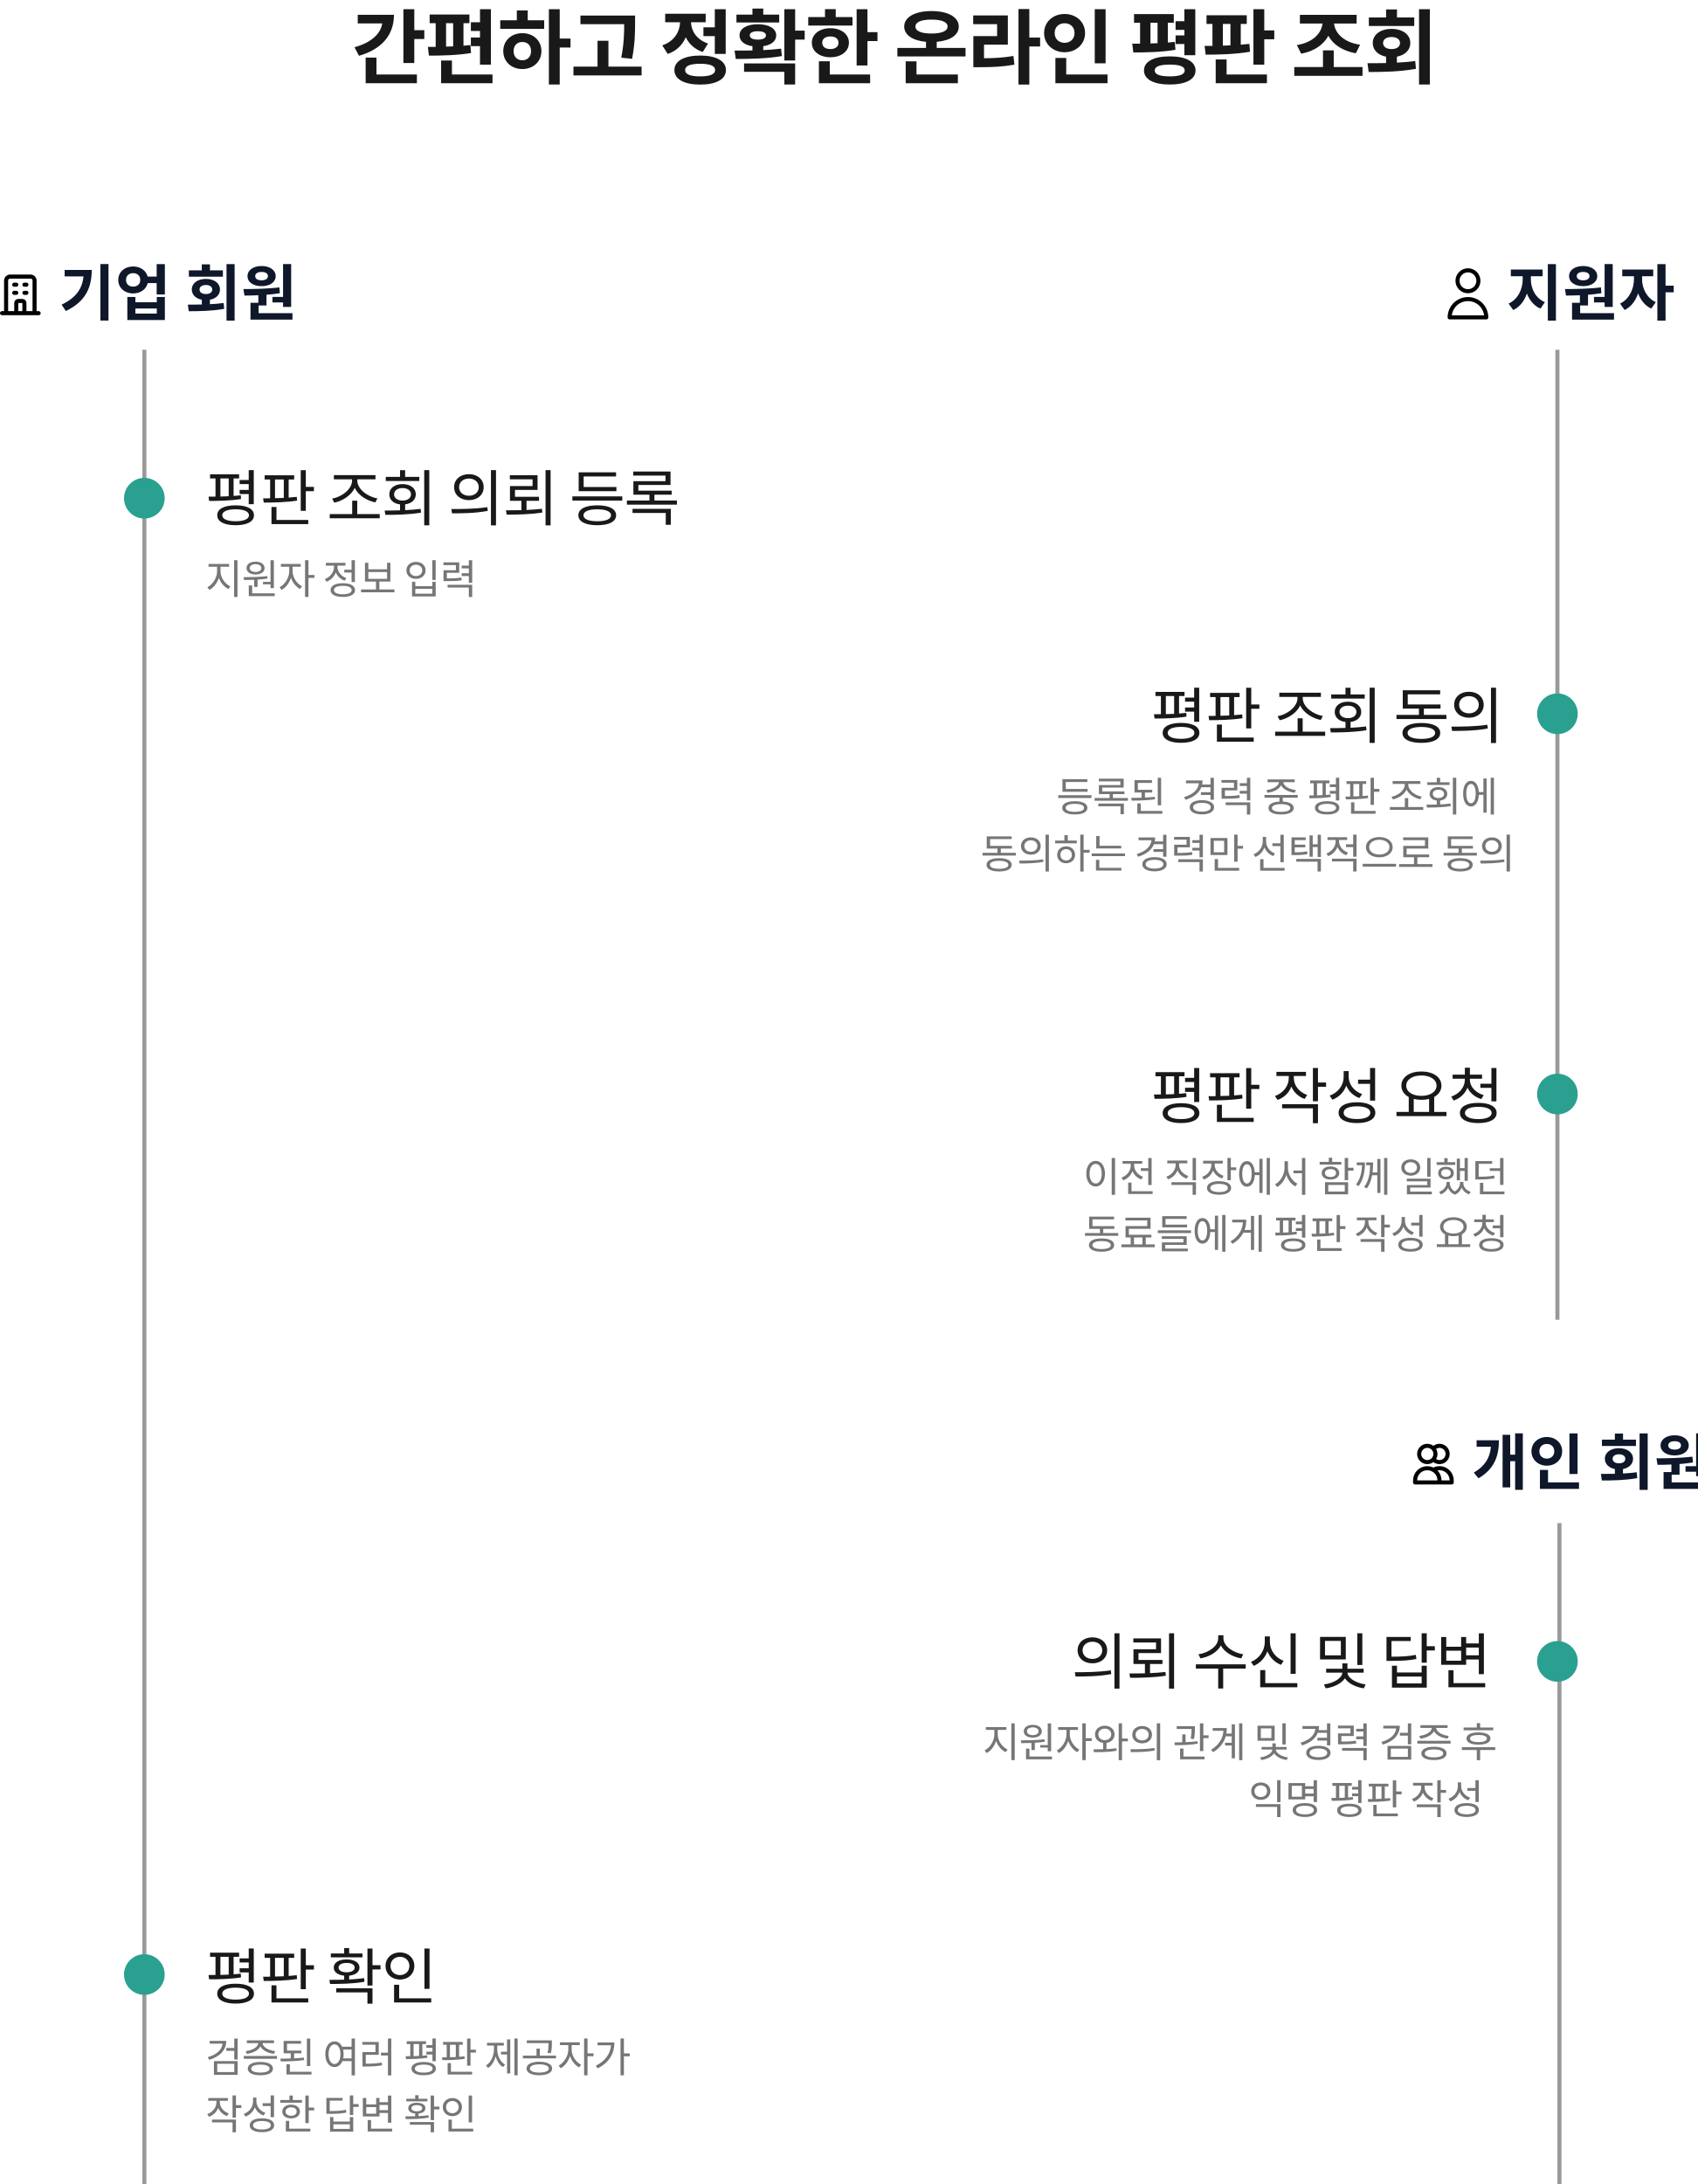
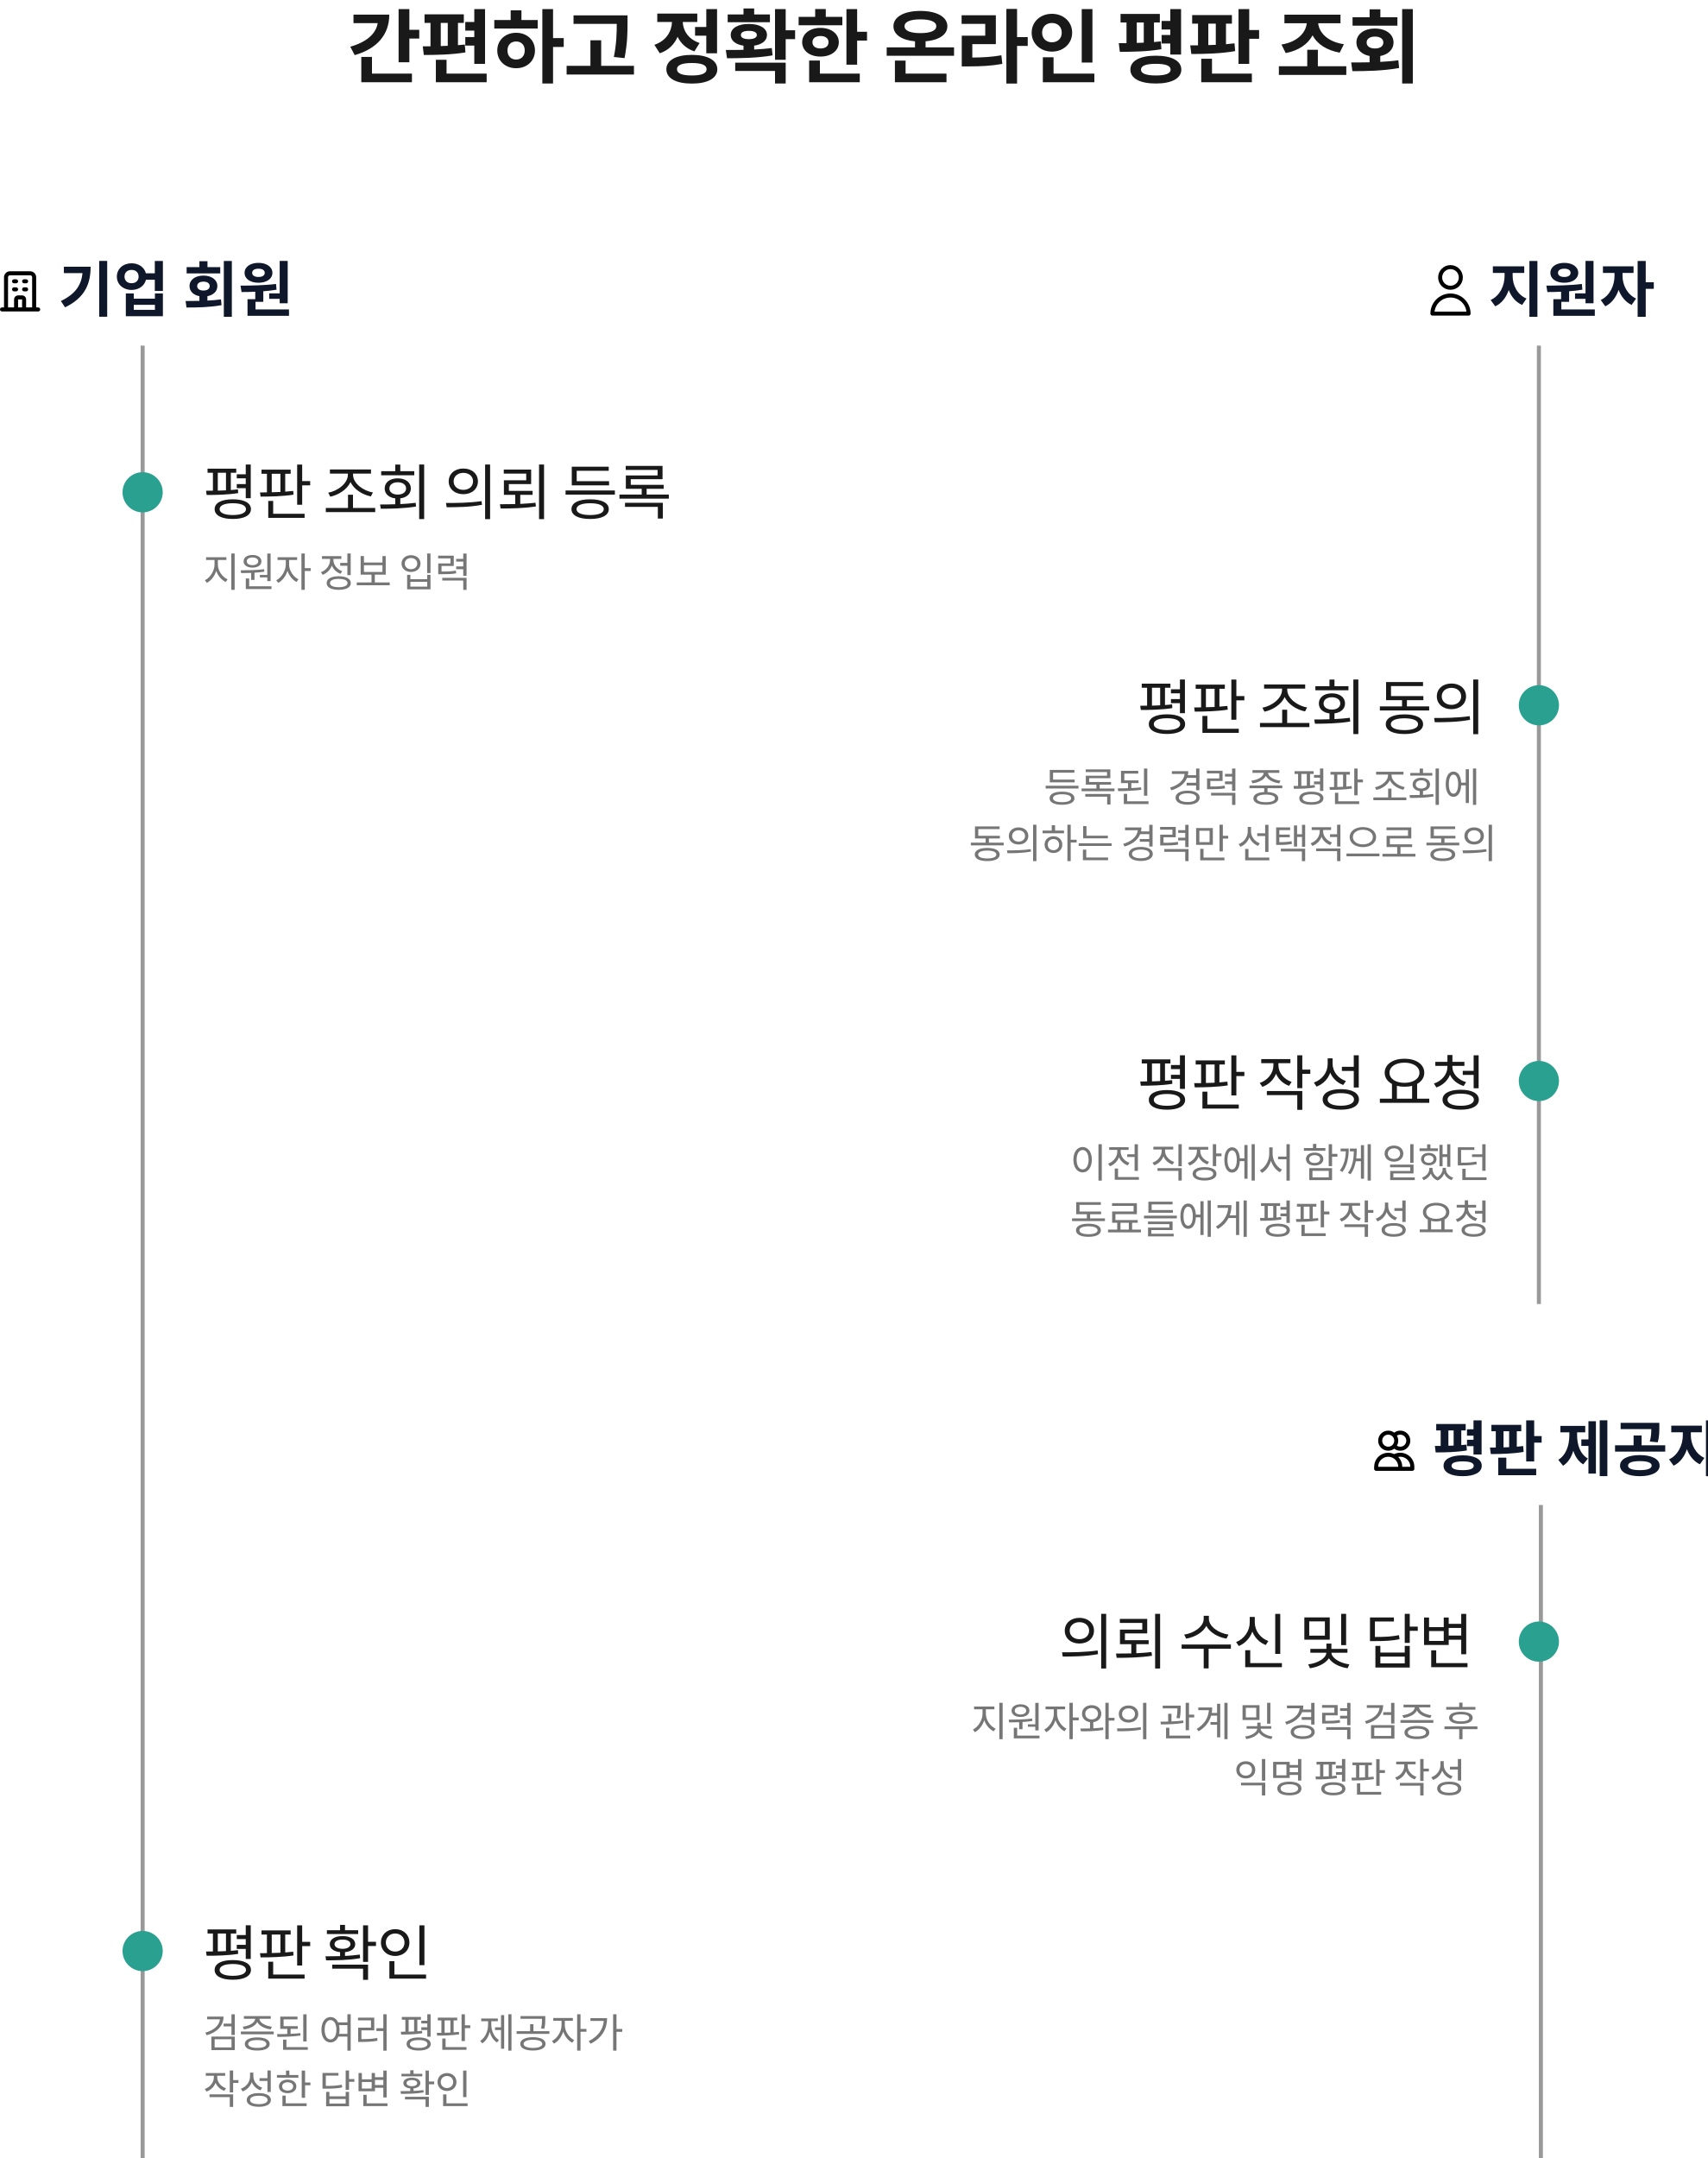
- <svg xmlns="http://www.w3.org/2000/svg" width="835" height="1074" viewBox="0 0 835 1074">
+ <svg xmlns="http://www.w3.org/2000/svg" width="850" height="1074" viewBox="0 0 850 1074">
  <g id="그룹_18567" data-name="그룹 18567" transform="translate(-187 -1146)">
    <text id="기업_회원" data-name="기업 회원" transform="translate(216 1301)" fill="#0f172a" font-size="30" font-family="Pretendard Variable" font-weight="600">
      <tspan x="0" y="0">기업 회원</tspan>
    </text>
    <text id="지원자" transform="translate(928 1301)" fill="#0f172a" font-size="30" font-family="Pretendard Variable" font-weight="600">
      <tspan x="0" y="0">지원자</tspan>
    </text>
-     <text id="개인_회원" data-name="개인 회원" transform="translate(911 1876)" fill="#0f172a" font-size="30" font-family="Pretendard Variable" font-weight="600">
-       <tspan x="0" y="0">개인 회원</tspan>
+     <text id="평판_제공자" data-name="평판 제공자" transform="translate(900 1878)" fill="#0f172a" font-size="30" font-family="Pretendard Variable" font-weight="600">
+       <tspan x="0" y="0">평판 제공자</tspan>
    </text>
    <rect id="사각형_23896" data-name="사각형 23896" width="2" height="902" transform="translate(257 1318)" fill="#999" />
    <rect id="사각형_23897" data-name="사각형 23897" width="2" height="477" transform="translate(952 1318)" fill="#999" />
    <rect id="사각형_23898" data-name="사각형 23898" width="2" height="325" transform="translate(953 1895)" fill="#999" />
    <text id="평판_조회_의뢰_등록" data-name="평판 조회 의뢰 등록" transform="translate(288 1402)" fill="#191919" font-size="30" font-family="Pretendard Variable" font-weight="500" letter-spacing="-0.025em">
      <tspan x="0" y="0">평판 조회 의뢰 등록</tspan>
    </text>
    <text id="간편하고_정확한_온라인_평판_조회" data-name="간편하고 정확한 온라인 평판 조회" transform="translate(360 1184)" fill="#191919" font-size="40" font-family="Pretendard Variable" font-weight="700" letter-spacing="-0.025em">
      <tspan x="0" y="0">간편하고 정확한 온라인 평판 조회</tspan>
    </text>
    <text id="지원자_정보_입력" data-name="지원자 정보 입력" transform="translate(288 1438)" fill="#767676" font-size="20" font-family="Pretendard Variable" font-weight="500" letter-spacing="-0.025em">
      <tspan x="0" y="0">지원자 정보 입력</tspan>
    </text>
    <text id="검증된_여러_평판_제공자가_작성한_답변_확인" data-name="검증된 여러 평판 제공자가 작성한 답변 확인" transform="translate(288 2165)" fill="#767676" font-size="20" font-family="Pretendard Variable" font-weight="500" letter-spacing="-0.025em">
      <tspan x="0" y="0">검증된 여러 평판 제공자가</tspan>
      <tspan x="0" y="28">작성한 답변 확인</tspan>
    </text>
    <text id="지원자와의_관계_및_경력_검증_후_익명_평판_작성" data-name="지원자와의 관계 및 경력 검증 후 익명 평판 작성" transform="translate(911 2010)" fill="#767676" font-size="20" font-family="Pretendard Variable" font-weight="500" letter-spacing="-0.025em">
      <tspan x="-240.72" y="0">지원자와의 관계 및 경력 검증 후</tspan>
      <tspan x="-110.022" y="28">익명 평판 작성</tspan>
    </text>
    <text id="등록된_경력_중_평판_조회에_동의하는_경력만_선택적으로_동의" data-name="등록된  경력 중 평판 조회에  동의하는 경력만 선택적으로 동의" transform="translate(918 1545)" fill="#767676" font-size="20" font-family="Pretendard Variable" font-weight="500" letter-spacing="-0.025em">
      <tspan x="-211.517" y="0" xml:space="preserve">등록된  경력 중 평판 조회에 </tspan>
      <tspan x="-248.747" y="28">동의하는 경력만 선택적으로 동의</tspan>
    </text>
    <text id="이전_직장에서_함께_일했던_동료들에게_평판_작성_요청" data-name="이전 직장에서 함께 일했던 동료들에게 평판 작성 요청" transform="translate(918 1732)" fill="#767676" font-size="20" font-family="Pretendard Variable" font-weight="500" letter-spacing="-0.025em">
      <tspan x="-198.369" y="0">이전 직장에서 함께 일했던</tspan>
      <tspan x="-198.369" y="28">동료들에게 평판 작성 요청</tspan>
    </text>
    <text id="평판_조회_동의" data-name="평판 조회 동의" transform="translate(753 1509)" fill="#191919" font-size="30" font-family="Pretendard Variable" font-weight="500" letter-spacing="-0.025em">
      <tspan x="0" y="0">평판 조회 동의</tspan>
    </text>
    <text id="평판_작성_요청" data-name="평판 작성 요청" transform="translate(753 1696)" fill="#191919" font-size="30" font-family="Pretendard Variable" font-weight="500" letter-spacing="-0.025em">
      <tspan x="0" y="0">평판 작성 요청</tspan>
    </text>
    <text id="평판_확인" data-name="평판 확인" transform="translate(288 2129)" fill="#191919" font-size="30" font-family="Pretendard Variable" font-weight="500" letter-spacing="-0.025em">
      <tspan x="0" y="0">평판 확인</tspan>
    </text>
    <text id="의뢰_수신_및_답변" data-name="의뢰 수신 및 답변" transform="translate(714 1974)" fill="#191919" font-size="30" font-family="Pretendard Variable" font-weight="500" letter-spacing="-0.025em">
      <tspan x="0" y="0">의뢰 수신 및 답변</tspan>
    </text>
    <circle id="타원_62" data-name="타원 62" cx="10" cy="10" r="10" transform="translate(248 1381)" fill="#2aa090" />
    <circle id="타원_63" data-name="타원 63" cx="10" cy="10" r="10" transform="translate(248 2107)" fill="#2aa090" />
    <circle id="타원_64" data-name="타원 64" cx="10" cy="10" r="10" transform="translate(943 1487)" fill="#2aa090" />
    <circle id="타원_74" data-name="타원 74" cx="10" cy="10" r="10" transform="translate(943 1674)" fill="#2aa090" />
    <circle id="타원_65" data-name="타원 65" cx="10" cy="10" r="10" transform="translate(943 1953)" fill="#2aa090" />
    <path id="패스_7702" data-name="패스 7702" d="M19,21V5a2,2,0,0,0-2-2H7A2,2,0,0,0,5,5V21m14,0h2m-2,0H14M5,21H3m2,0h5M9,7h1M9,11h1m4-4h1m-1,4h1M10,21V16a1,1,0,0,1,1-1h2a1,1,0,0,1,1,1v5m-4,0h4" transform="translate(185 1279)" fill="none" stroke="#000" stroke-linecap="round" stroke-linejoin="round" stroke-width="2" />
-     <path id="패스_7705" data-name="패스 7705" d="M12,4.354a4,4,0,1,1,0,5.292M15,21H3V20a6,6,0,0,1,12,0Zm0,0h6V20a6,6,0,0,0-9-5.2M13,7A4,4,0,1,1,9,3,4,4,0,0,1,13,7Z" transform="translate(880 1854)" fill="none" stroke="#000" stroke-linecap="round" stroke-linejoin="round" stroke-width="2" />
+     <path id="패스_7705" data-name="패스 7705" d="M12,4.354a4,4,0,1,1,0,5.292M15,21H3V20a6,6,0,0,1,12,0Zm0,0h6V20a6,6,0,0,0-9-5.2M13,7A4,4,0,1,1,9,3,4,4,0,0,1,13,7Z" transform="translate(869 1856)" fill="none" stroke="#000" stroke-linecap="round" stroke-linejoin="round" stroke-width="2" />
    <path id="패스_7704" data-name="패스 7704" d="M19.143,8.143A5.143,5.143,0,1,1,14,3,5.143,5.143,0,0,1,19.143,8.143Zm-5.143,9a9,9,0,0,0-9,9H23a9,9,0,0,0-9-9Z" transform="translate(895 1275.929)" fill="none" stroke="#000" stroke-linecap="round" stroke-linejoin="round" stroke-width="2" />
  </g>
</svg>
